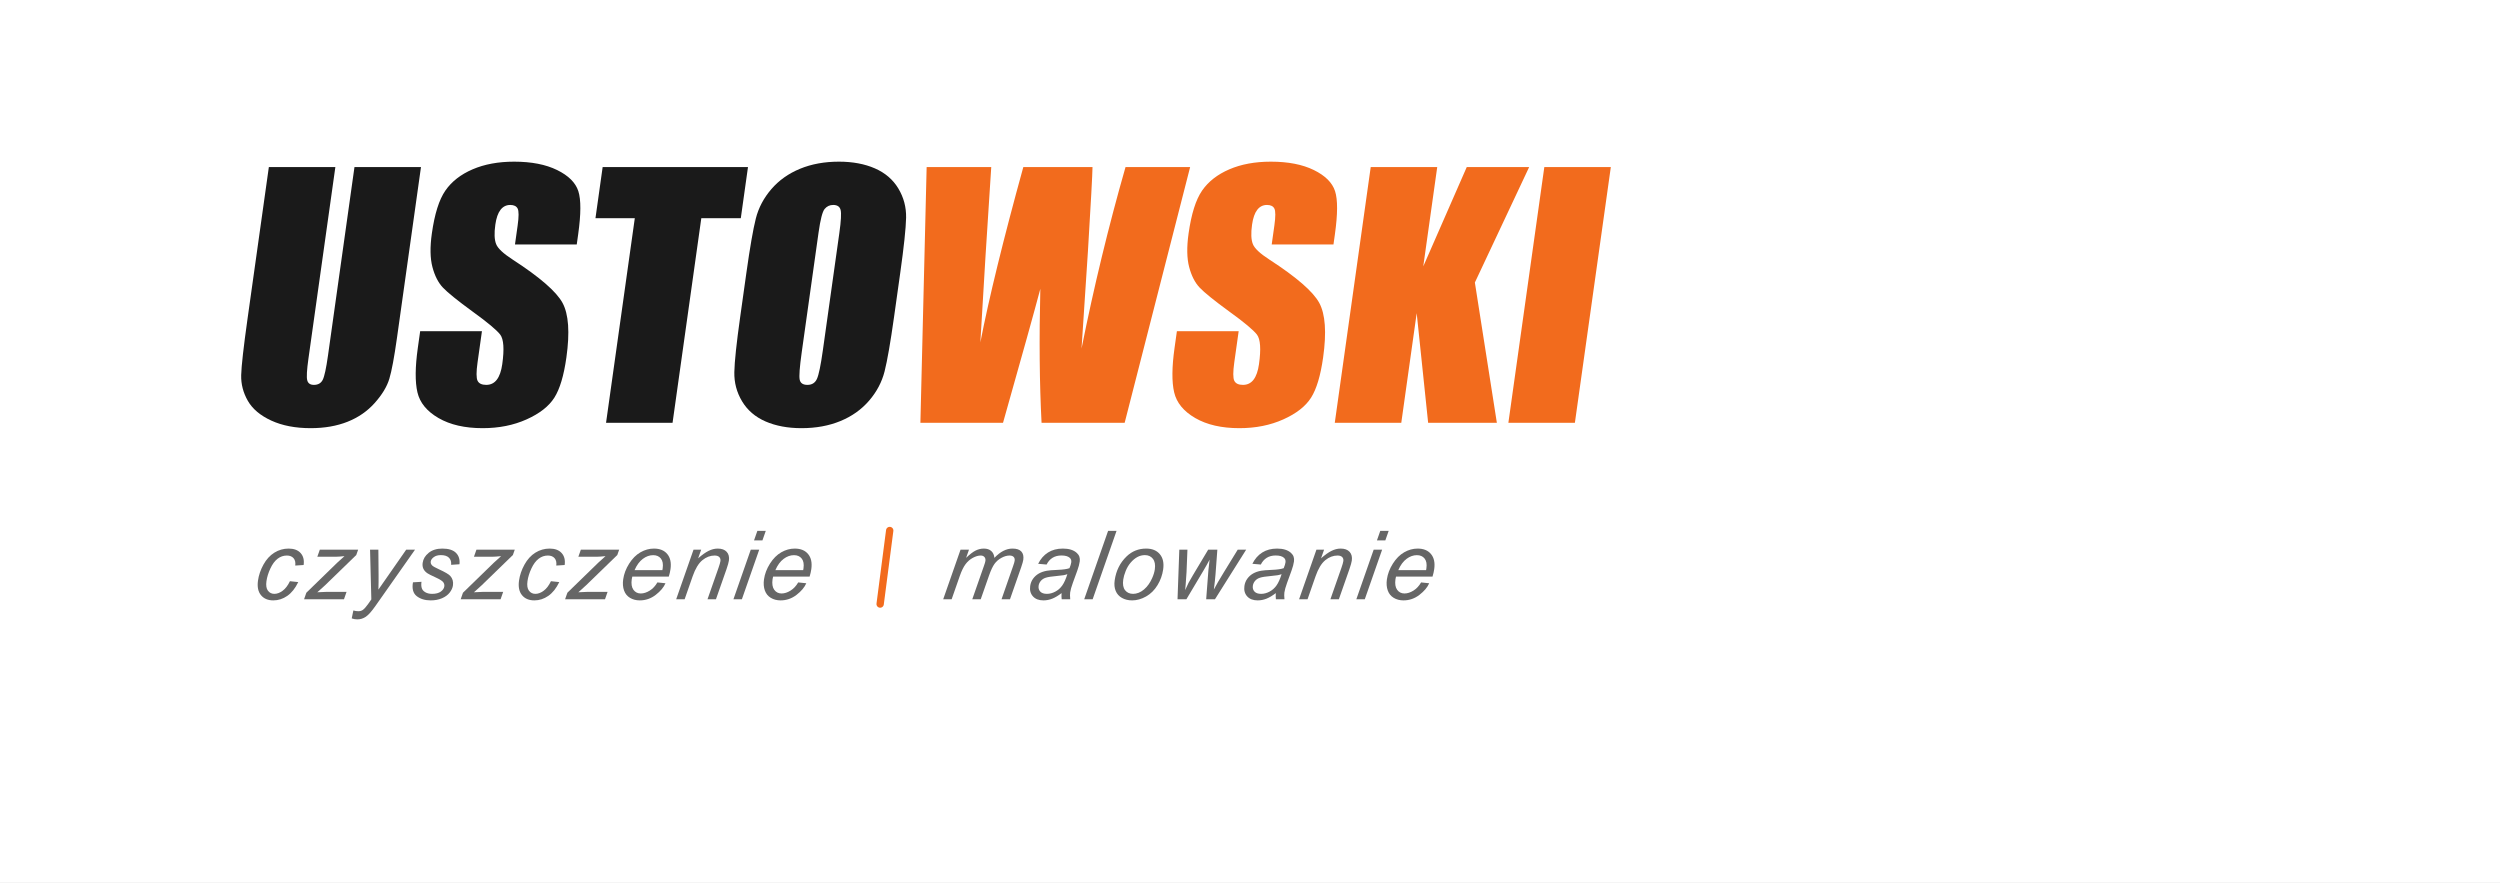
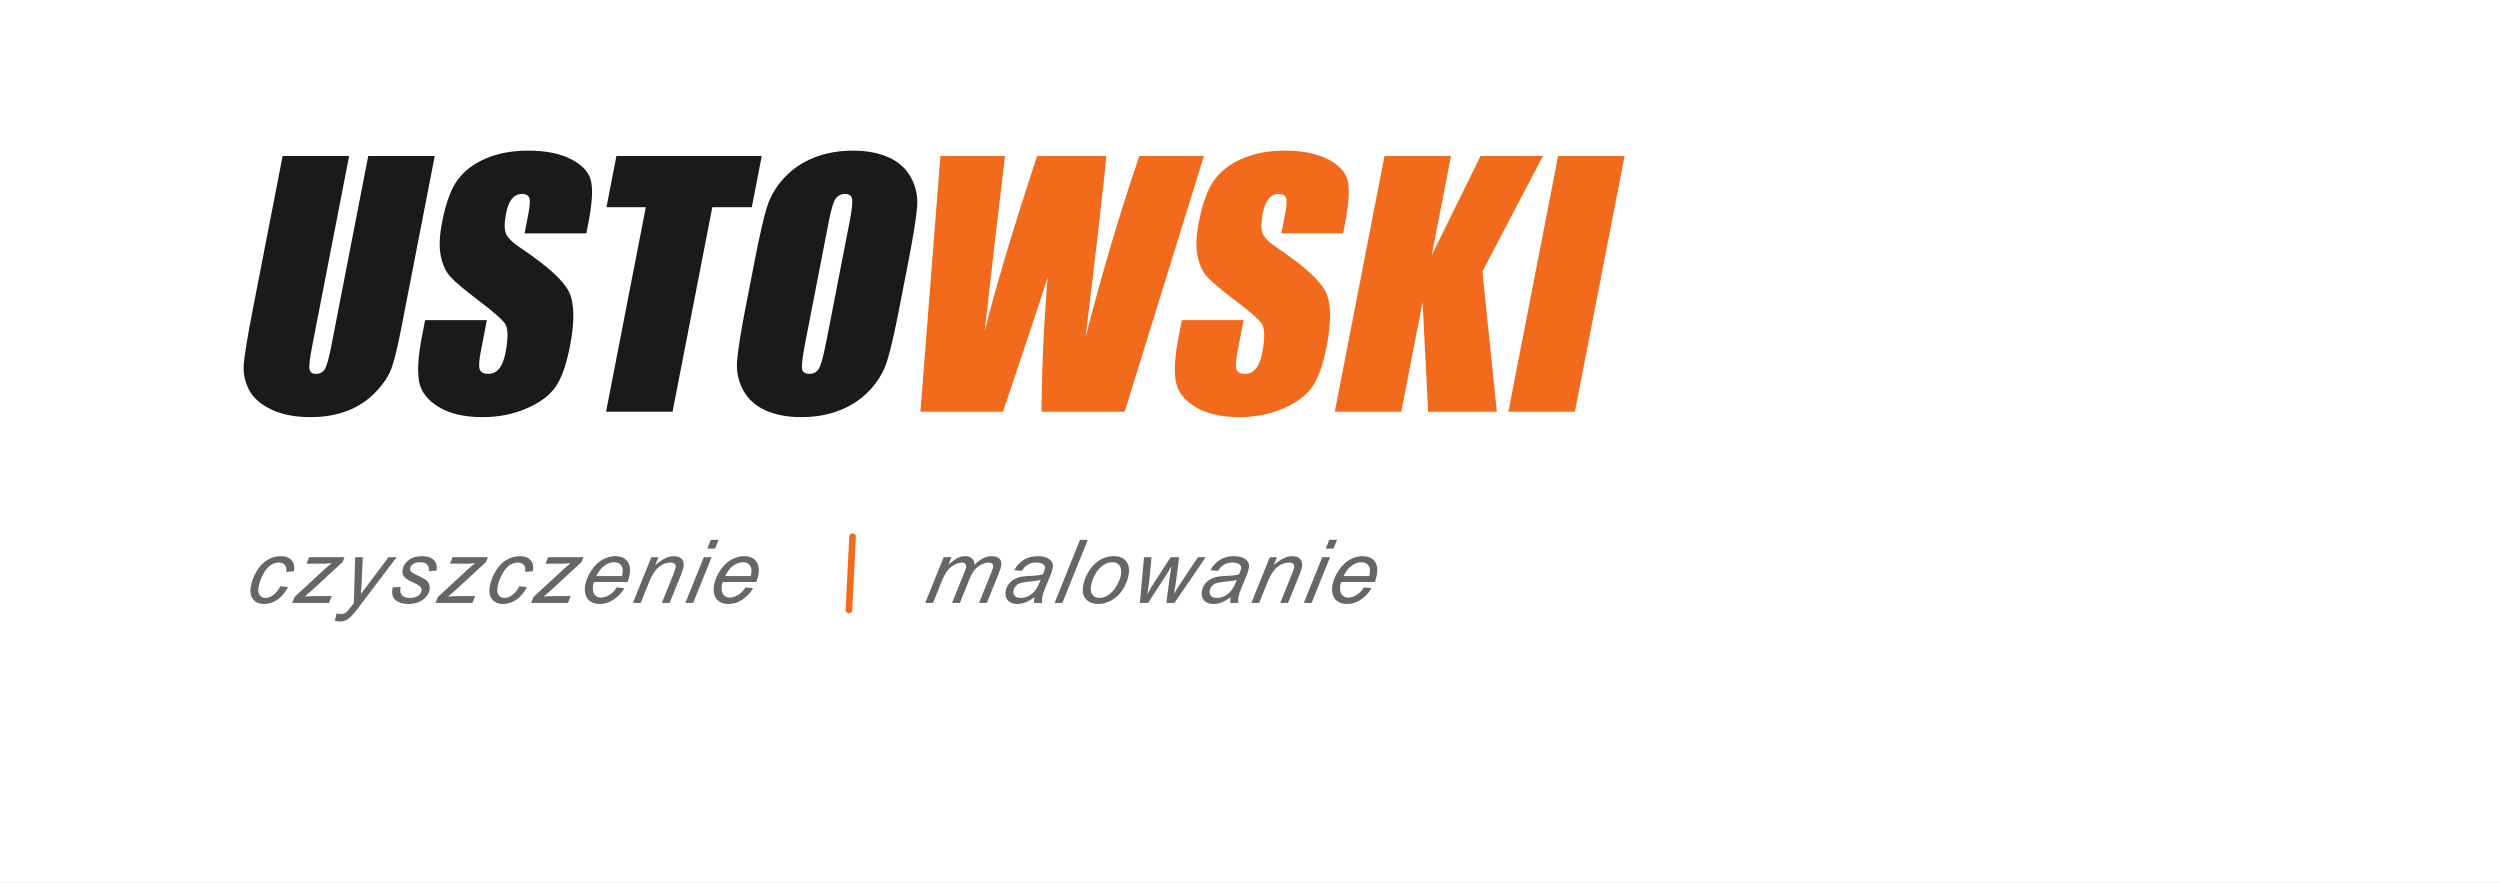
<svg xmlns="http://www.w3.org/2000/svg" viewBox="0 0 680 240">
  <rect width="680" height="240" fill="#ffffff" />
-   <path d="M1041 1619V537Q1041 353 1029.0 278.5Q1017 204 958.0 125.5Q899 47 802.5 6.5Q706 -34 575 -34Q430 -34 319.0 14.0Q208 62 153.0 139.0Q98 216 88.0 301.5Q78 387 78 661V1619H499V405Q499 299 510.5 269.5Q522 240 557 240Q597 240 608.5 272.5Q620 305 620 426V1619Z" transform="matrix(0.042969,0,0.006039,-0.042969,60.00,115.00)" fill="#1a1a1a" />
-   <path d="M976 1129H585V1249Q585 1333 570.0 1356.0Q555 1379 520 1379Q482 1379 462.5 1348.0Q443 1317 443 1254Q443 1173 465 1132Q486 1091 584 1033Q865 866 938 759Q1011 652 1011 414Q1011 241 970.5 159.0Q930 77 814.0 21.5Q698 -34 544 -34Q375 -34 255.5 30.0Q136 94 99.0 193.0Q62 292 62 474V580H453V383Q453 292 469.5 266.0Q486 240 528 240Q570 240 590.5 273.0Q611 306 611 371Q611 514 572 558Q532 602 375 705Q218 809 167.0 856.0Q116 903 82.5 986.0Q49 1069 49 1198Q49 1384 96.5 1470.0Q144 1556 250.0 1604.5Q356 1653 506 1653Q670 1653 785.5 1600.0Q901 1547 938.5 1466.5Q976 1386 976 1193Z" transform="matrix(0.042969,0,0.006039,-0.042969,108.12,115.00)" fill="#1a1a1a" />
-   <path d="M932 1619V1295H682V0H261V1295H12V1619Z" transform="matrix(0.042969,0,0.006039,-0.042969,153.63,115.00)" fill="#1a1a1a" />
-   <path d="M1046 671Q1046 427 1034.5 325.5Q1023 224 962.5 140.0Q902 56 799.0 11.0Q696 -34 559 -34Q429 -34 325.5 8.5Q222 51 159.0 136.0Q96 221 84.0 321.0Q72 421 72 671V948Q72 1192 83.5 1293.5Q95 1395 155.5 1479.0Q216 1563 319.0 1608.0Q422 1653 559 1653Q689 1653 792.5 1610.5Q896 1568 959.0 1483.0Q1022 1398 1034.0 1298.0Q1046 1198 1046 948ZM625 1203Q625 1316 612.5 1347.5Q600 1379 561 1379Q528 1379 510.5 1353.5Q493 1328 493 1203V447Q493 306 504.5 273.0Q516 240 558 240Q601 240 613.0 278.0Q625 316 625 459Z" transform="matrix(0.042969,0,0.006039,-0.042969,194.19,115.00)" fill="#1a1a1a" />
-   <path d="M1668 1619 1481 0H955Q883 373 828 848Q803 645 711 0H188L0 1619H409L452 1054L496 509Q519 932 612 1619H1050Q1059 1548 1096 1085L1142 470Q1177 1057 1259 1619Z" transform="matrix(0.042969,0,0.006039,-0.042969,242.27,115.00)" fill="#f26b1d" />
-   <path d="M976 1129H585V1249Q585 1333 570.0 1356.0Q555 1379 520 1379Q482 1379 462.5 1348.0Q443 1317 443 1254Q443 1173 465 1132Q486 1091 584 1033Q865 866 938 759Q1011 652 1011 414Q1011 241 970.5 159.0Q930 77 814.0 21.5Q698 -34 544 -34Q375 -34 255.5 30.0Q136 94 99.0 193.0Q62 292 62 474V580H453V383Q453 292 469.5 266.0Q486 240 528 240Q570 240 590.5 273.0Q611 306 611 371Q611 514 572 558Q532 602 375 705Q218 809 167.0 856.0Q116 903 82.5 986.0Q49 1069 49 1198Q49 1384 96.5 1470.0Q144 1556 250.0 1604.5Q356 1653 506 1653Q670 1653 785.5 1600.0Q901 1547 938.5 1466.5Q976 1386 976 1193Z" transform="matrix(0.042969,0,0.006039,-0.042969,313.95,115.00)" fill="#f26b1d" />
-   <path d="M1087 1619 846 888 1110 0H675L505 694V0H84V1619H505V990L692 1619Z" transform="matrix(0.042969,0,0.006039,-0.042969,359.45,115.00)" fill="#f26b1d" />
-   <path d="M505 1619V0H84V1619Z" transform="matrix(0.042969,0,0.006039,-0.042969,406.67,115.00)" fill="#f26b1d" />
-   <path d="M801 387 982 368Q914 169 788.5 72.5Q663 -24 503 -24Q330 -24 222.5 88.0Q115 200 115 401Q115 575 184.0 743.0Q253 911 381.5 998.5Q510 1086 675 1086Q846 1086 946.0 989.5Q1046 893 1046 734L868 722Q867 823 809.5 880.0Q752 937 658 937Q549 937 469.0 868.0Q389 799 343.5 658.5Q298 518 298 388Q298 252 358.0 184.0Q418 116 506 116Q594 116 674.5 183.0Q755 250 801 387Z" transform="matrix(0.012695,0,0.001784,-0.012695,68.00,163.00)" fill="#666666" />
-   <path d="M40 0 69 140 640 783Q701 851 776 924Q647 911 591 911H196L228 1062H1049L1025 948L449 301Q400 246 303 150Q454 159 510 159H928L895 0Z" transform="matrix(0.012695,0,0.001784,-0.012695,82.20,163.00)" fill="#666666" />
-   <path d="M0 -410 11 -240Q67 -256 120 -256Q175 -256 209 -231Q253 -198 305 -107L363 -3L186 1062H364L444 525Q468 366 485 207L960 1062H1149L472 -141Q374 -317 298.0 -374.0Q222 -431 123 -431Q60 -431 0 -410Z" transform="matrix(0.012695,0,0.001784,-0.012695,96.40,163.00)" fill="#666666" />
-   <path d="M85 363 266 374Q266 296 290.0 241.0Q314 186 378.5 151.0Q443 116 529 116Q649 116 709.0 164.0Q769 212 769 277Q769 324 733 366Q696 408 552.5 469.5Q409 531 369 556Q302 597 268.0 652.5Q234 708 234 780Q234 906 334.0 996.0Q434 1086 614 1086Q814 1086 918.5 993.5Q1023 901 1027 750L850 738Q846 834 782.0 890.0Q718 946 601 946Q507 946 455.0 903.0Q403 860 403 810Q403 760 448 722Q478 696 603 642Q811 552 865 500Q951 417 951 298Q951 219 902.5 143.0Q854 67 754.5 21.5Q655 -24 520 -24Q336 -24 207 67Q78 158 85 363Z" transform="matrix(0.012695,0,0.001784,-0.012695,110.60,163.00)" fill="#666666" />
-   <path d="M40 0 69 140 640 783Q701 851 776 924Q647 911 591 911H196L228 1062H1049L1025 948L449 301Q400 246 303 150Q454 159 510 159H928L895 0Z" transform="matrix(0.012695,0,0.001784,-0.012695,124.80,163.00)" fill="#666666" />
-   <path d="M801 387 982 368Q914 169 788.5 72.5Q663 -24 503 -24Q330 -24 222.5 88.0Q115 200 115 401Q115 575 184.0 743.0Q253 911 381.5 998.5Q510 1086 675 1086Q846 1086 946.0 989.5Q1046 893 1046 734L868 722Q867 823 809.5 880.0Q752 937 658 937Q549 937 469.0 868.0Q389 799 343.5 658.5Q298 518 298 388Q298 252 358.0 184.0Q418 116 506 116Q594 116 674.5 183.0Q755 250 801 387Z" transform="matrix(0.012695,0,0.001784,-0.012695,139.00,163.00)" fill="#666666" />
-   <path d="M40 0 69 140 640 783Q701 851 776 924Q647 911 591 911H196L228 1062H1049L1025 948L449 301Q400 246 303 150Q454 159 510 159H928L895 0Z" transform="matrix(0.012695,0,0.001784,-0.012695,153.20,163.00)" fill="#666666" />
-   <path d="M848 361 1024 343Q986 212 849.5 94.0Q713 -24 524 -24Q406 -24 307.5 30.5Q209 85 157.5 189.0Q106 293 106 426Q106 600 186.5 763.5Q267 927 395.0 1006.5Q523 1086 672 1086Q862 1086 975.5 968.0Q1089 850 1089 646Q1089 568 1075 486H293Q289 455 289 430Q289 281 357.5 202.5Q426 124 525 124Q618 124 708.0 185.0Q798 246 848 361ZM322 624H918Q919 652 919 664Q919 800 851.0 872.5Q783 945 676 945Q560 945 464.5 865.0Q369 785 322 624Z" transform="matrix(0.012695,0,0.001784,-0.012695,167.40,163.00)" fill="#666666" />
-   <path d="M68 0 290 1062H454L415 877Q522 986 615.0 1036.0Q708 1086 805 1086Q934 1086 1007.5 1016.0Q1081 946 1081 829Q1081 770 1055 643L920 0H739L880 673Q901 771 901 818Q901 871 864.5 904.0Q828 937 759 937Q620 937 511.5 837.0Q403 737 352 494L249 0Z" transform="matrix(0.012695,0,0.001784,-0.012695,183.06,163.00)" fill="#666666" />
-   <path d="M325 1261 368 1466H548L505 1261ZM61 0 283 1062H464L242 0Z" transform="matrix(0.012695,0,0.001784,-0.012695,198.72,163.00)" fill="#666666" />
-   <path d="M848 361 1024 343Q986 212 849.5 94.0Q713 -24 524 -24Q406 -24 307.5 30.5Q209 85 157.5 189.0Q106 293 106 426Q106 600 186.5 763.5Q267 927 395.0 1006.5Q523 1086 672 1086Q862 1086 975.5 968.0Q1089 850 1089 646Q1089 568 1075 486H293Q289 455 289 430Q289 281 357.5 202.5Q426 124 525 124Q618 124 708.0 185.0Q798 246 848 361ZM322 624H918Q919 652 919 664Q919 800 851.0 872.5Q783 945 676 945Q560 945 464.5 865.0Q369 785 322 624Z" transform="matrix(0.012695,0,0.001784,-0.012695,205.70,163.00)" fill="#666666" />
-   <line x1="242.0" y1="144.3" x2="239.4" y2="164.3" stroke="#f26b1d" stroke-width="2" stroke-linecap="round" />
-   <path d="M67 0 289 1062H470L433 887Q534 1000 613.5 1043.0Q693 1086 786 1086Q885 1086 951.5 1033.5Q1018 981 1039 887Q1120 987 1209.5 1036.5Q1299 1086 1398 1086Q1531 1086 1597.5 1023.0Q1664 960 1664 846Q1664 797 1641 684L1498 0H1317L1463 702Q1482 788 1482 825Q1482 877 1449.0 907.0Q1416 937 1356 937Q1275 937 1191.0 888.0Q1107 839 1060.5 759.5Q1014 680 979 515L871 0H690L840 717Q856 790 856 821Q856 873 823.5 905.0Q791 937 739 937Q662 937 577.5 888.0Q493 839 440.0 751.5Q387 664 353 502L248 0Z" transform="matrix(0.012695,0,0.001784,-0.012695,255.70,163.00)" fill="#666666" />
-   <path d="M784 132Q690 51 603.0 13.5Q516 -24 417 -24Q270 -24 180.0 62.5Q90 149 90 284Q90 373 130.5 441.5Q171 510 238.0 551.5Q305 593 402 611Q463 623 633.5 630.0Q804 637 878 666Q899 740 899 789Q899 852 853 888Q790 938 669 938Q555 938 482.5 887.5Q410 837 377 744L194 760Q250 918 371.5 1002.0Q493 1086 678 1086Q875 1086 990 992Q1078 922 1078 810Q1078 725 1053 613L994 349Q966 223 966 144Q966 94 988 0H805Q790 52 784 132ZM851 538Q813 523 769.5 515.0Q726 507 624 498Q466 484 401.0 462.5Q336 441 303.0 394.0Q270 347 270 290Q270 214 322.5 165.0Q375 116 472 116Q562 116 645.0 163.5Q728 211 776.0 296.0Q824 381 851 538Z" transform="matrix(0.012695,0,0.001784,-0.012695,278.56,163.00)" fill="#666666" />
-   <path d="M54 0 360 1466H541L235 0Z" transform="matrix(0.012695,0,0.001784,-0.012695,294.22,163.00)" fill="#666666" />
-   <path d="M100 403Q100 714 283 918Q434 1086 679 1086Q871 1086 988.5 966.0Q1106 846 1106 642Q1106 459 1032.0 301.5Q958 144 821.5 60.0Q685 -24 534 -24Q410 -24 308.5 29.0Q207 82 153.5 179.0Q100 276 100 403ZM281 421Q281 271 353.0 193.5Q425 116 536 116Q594 116 651.0 139.5Q708 163 757.0 211.0Q806 259 840.5 320.5Q875 382 896 453Q927 552 927 643Q927 787 854.5 866.5Q782 946 672 946Q587 946 517.0 905.5Q447 865 390.5 787.0Q334 709 307.5 605.5Q281 502 281 421Z" transform="matrix(0.012695,0,0.001784,-0.012695,301.20,163.00)" fill="#666666" />
-   <path d="M270 0 159 1062H333L381 585L400 317Q402 287 406 196Q436 298 457.0 352.5Q478 407 524 508L777 1062H974L1009 531Q1017 410 1019 208Q1069 342 1182 580L1410 1062H1591L1072 0H884L844 623Q840 681 838 849Q797 742 741 618L460 0Z" transform="matrix(0.012695,0,0.001784,-0.012695,316.86,163.00)" fill="#666666" />
-   <path d="M784 132Q690 51 603.0 13.5Q516 -24 417 -24Q270 -24 180.0 62.5Q90 149 90 284Q90 373 130.5 441.5Q171 510 238.0 551.5Q305 593 402 611Q463 623 633.5 630.0Q804 637 878 666Q899 740 899 789Q899 852 853 888Q790 938 669 938Q555 938 482.5 887.5Q410 837 377 744L194 760Q250 918 371.5 1002.0Q493 1086 678 1086Q875 1086 990 992Q1078 922 1078 810Q1078 725 1053 613L994 349Q966 223 966 144Q966 94 988 0H805Q790 52 784 132ZM851 538Q813 523 769.5 515.0Q726 507 624 498Q466 484 401.0 462.5Q336 441 303.0 394.0Q270 347 270 290Q270 214 322.5 165.0Q375 116 472 116Q562 116 645.0 163.5Q728 211 776.0 296.0Q824 381 851 538Z" transform="matrix(0.012695,0,0.001784,-0.012695,336.83,163.00)" fill="#666666" />
-   <path d="M68 0 290 1062H454L415 877Q522 986 615.0 1036.0Q708 1086 805 1086Q934 1086 1007.5 1016.0Q1081 946 1081 829Q1081 770 1055 643L920 0H739L880 673Q901 771 901 818Q901 871 864.5 904.0Q828 937 759 937Q620 937 511.5 837.0Q403 737 352 494L249 0Z" transform="matrix(0.012695,0,0.001784,-0.012695,352.49,163.00)" fill="#666666" />
-   <path d="M325 1261 368 1466H548L505 1261ZM61 0 283 1062H464L242 0Z" transform="matrix(0.012695,0,0.001784,-0.012695,368.15,163.00)" fill="#666666" />
-   <path d="M848 361 1024 343Q986 212 849.5 94.0Q713 -24 524 -24Q406 -24 307.5 30.5Q209 85 157.5 189.0Q106 293 106 426Q106 600 186.5 763.5Q267 927 395.0 1006.5Q523 1086 672 1086Q862 1086 975.5 968.0Q1089 850 1089 646Q1089 568 1075 486H293Q289 455 289 430Q289 281 357.5 202.5Q426 124 525 124Q618 124 708.0 185.0Q798 246 848 361ZM322 624H918Q919 652 919 664Q919 800 851.0 872.5Q783 945 676 945Q560 945 464.5 865.0Q369 785 322 624Z" transform="matrix(0.012695,0,0.001784,-0.012695,375.13,163.00)" fill="#666666" />
+   <path d="M1041 1619V537Q1041 353 1029.0 278.5Q1017 204 958.0 125.5Q899 47 802.5 6.5Q706 -34 575 -34Q430 -34 319.0 14.0Q208 62 153.0 139.0Q98 216 88.0 301.5Q78 387 78 661V1619H499V405Q499 299 510.5 269.5Q522 240 557 240Q597 240 608.5 272.5Q620 305 620 426V1619Z" transform="matrix(0.042969,0,0.008352,-0.042969,60.00,112.00)" fill="#1a1a1a" />
+   <path d="M976 1129H585V1249Q585 1333 570.0 1356.0Q555 1379 520 1379Q482 1379 462.5 1348.0Q443 1317 443 1254Q443 1173 465 1132Q486 1091 584 1033Q865 866 938 759Q1011 652 1011 414Q1011 241 970.5 159.0Q930 77 814.0 21.5Q698 -34 544 -34Q375 -34 255.5 30.0Q136 94 99.0 193.0Q62 292 62 474V580H453V383Q453 292 469.5 266.0Q486 240 528 240Q570 240 590.5 273.0Q611 306 611 371Q611 514 572 558Q532 602 375 705Q218 809 167.0 856.0Q116 903 82.5 986.0Q49 1069 49 1198Q49 1384 96.5 1470.0Q144 1556 250.0 1604.5Q356 1653 506 1653Q670 1653 785.5 1600.0Q901 1547 938.5 1466.5Q976 1386 976 1193Z" transform="matrix(0.042969,0,0.008352,-0.042969,108.12,112.00)" fill="#1a1a1a" />
+   <path d="M932 1619V1295H682V0H261V1295H12V1619Z" transform="matrix(0.042969,0,0.008352,-0.042969,153.63,112.00)" fill="#1a1a1a" />
+   <path d="M1046 671Q1046 427 1034.5 325.5Q1023 224 962.5 140.0Q902 56 799.0 11.0Q696 -34 559 -34Q429 -34 325.5 8.5Q222 51 159.0 136.0Q96 221 84.0 321.0Q72 421 72 671V948Q72 1192 83.5 1293.5Q95 1395 155.5 1479.0Q216 1563 319.0 1608.0Q422 1653 559 1653Q689 1653 792.5 1610.5Q896 1568 959.0 1483.0Q1022 1398 1034.0 1298.0Q1046 1198 1046 948ZM625 1203Q625 1316 612.5 1347.5Q600 1379 561 1379Q528 1379 510.5 1353.5Q493 1328 493 1203V447Q493 306 504.5 273.0Q516 240 558 240Q601 240 613.0 278.0Q625 316 625 459Z" transform="matrix(0.042969,0,0.008352,-0.042969,194.19,112.00)" fill="#1a1a1a" />
+   <path d="M1668 1619 1481 0H955Q883 373 828 848Q803 645 711 0H188L0 1619H409L452 1054L496 509Q519 932 612 1619H1050Q1059 1548 1096 1085L1142 470Q1177 1057 1259 1619Z" transform="matrix(0.042969,0,0.008352,-0.042969,242.27,112.00)" fill="#f26b1d" />
+   <path d="M976 1129H585V1249Q585 1333 570.0 1356.0Q555 1379 520 1379Q482 1379 462.5 1348.0Q443 1317 443 1254Q443 1173 465 1132Q486 1091 584 1033Q865 866 938 759Q1011 652 1011 414Q1011 241 970.5 159.0Q930 77 814.0 21.5Q698 -34 544 -34Q375 -34 255.5 30.0Q136 94 99.0 193.0Q62 292 62 474V580H453V383Q453 292 469.5 266.0Q486 240 528 240Q570 240 590.5 273.0Q611 306 611 371Q611 514 572 558Q532 602 375 705Q218 809 167.0 856.0Q116 903 82.5 986.0Q49 1069 49 1198Q49 1384 96.5 1470.0Q144 1556 250.0 1604.5Q356 1653 506 1653Q670 1653 785.5 1600.0Q901 1547 938.5 1466.5Q976 1386 976 1193Z" transform="matrix(0.042969,0,0.008352,-0.042969,313.95,112.00)" fill="#f26b1d" />
+   <path d="M1087 1619 846 888 1110 0H675L505 694V0H84V1619H505V990L692 1619Z" transform="matrix(0.042969,0,0.008352,-0.042969,359.45,112.00)" fill="#f26b1d" />
+   <path d="M505 1619V0H84V1619Z" transform="matrix(0.042969,0,0.008352,-0.042969,406.67,112.00)" fill="#f26b1d" />
+   <path d="M801 387 982 368Q914 169 788.5 72.5Q663 -24 503 -24Q330 -24 222.5 88.0Q115 200 115 401Q115 575 184.0 743.0Q253 911 381.5 998.5Q510 1086 675 1086Q846 1086 946.0 989.5Q1046 893 1046 734L868 722Q867 823 809.5 880.0Q752 937 658 937Q549 937 469.0 868.0Q389 799 343.5 658.5Q298 518 298 388Q298 252 358.0 184.0Q418 116 506 116Q594 116 674.5 183.0Q755 250 801 387Z" transform="matrix(0.011719,0,0.002278,-0.011719,66.00,164.00)" fill="#666666" />
+   <path d="M40 0 69 140 640 783Q701 851 776 924Q647 911 591 911H196L228 1062H1049L1025 948L449 301Q400 246 303 150Q454 159 510 159H928L895 0Z" transform="matrix(0.011719,0,0.002278,-0.011719,79.00,164.00)" fill="#666666" />
+   <path d="M0 -410 11 -240Q67 -256 120 -256Q175 -256 209 -231Q253 -198 305 -107L363 -3L186 1062H364L444 525Q468 366 485 207L960 1062H1149L472 -141Q374 -317 298.0 -374.0Q222 -431 123 -431Q60 -431 0 -410Z" transform="matrix(0.011719,0,0.002278,-0.011719,92.00,164.00)" fill="#666666" />
+   <path d="M85 363 266 374Q266 296 290.0 241.0Q314 186 378.5 151.0Q443 116 529 116Q649 116 709.0 164.0Q769 212 769 277Q769 324 733 366Q696 408 552.5 469.5Q409 531 369 556Q302 597 268.0 652.5Q234 708 234 780Q234 906 334.0 996.0Q434 1086 614 1086Q814 1086 918.5 993.5Q1023 901 1027 750L850 738Q846 834 782.0 890.0Q718 946 601 946Q507 946 455.0 903.0Q403 860 403 810Q403 760 448 722Q478 696 603 642Q811 552 865 500Q951 417 951 298Q951 219 902.5 143.0Q854 67 754.5 21.5Q655 -24 520 -24Q336 -24 207 67Q78 158 85 363Z" transform="matrix(0.011719,0,0.002278,-0.011719,105.00,164.00)" fill="#666666" />
+   <path d="M40 0 69 140 640 783Q701 851 776 924Q647 911 591 911H196L228 1062H1049L1025 948L449 301Q400 246 303 150Q454 159 510 159H928L895 0Z" transform="matrix(0.011719,0,0.002278,-0.011719,118.00,164.00)" fill="#666666" />
+   <path d="M801 387 982 368Q914 169 788.5 72.5Q663 -24 503 -24Q330 -24 222.5 88.0Q115 200 115 401Q115 575 184.0 743.0Q253 911 381.5 998.5Q510 1086 675 1086Q846 1086 946.0 989.5Q1046 893 1046 734L868 722Q867 823 809.5 880.0Q752 937 658 937Q549 937 469.0 868.0Q389 799 343.5 658.5Q298 518 298 388Q298 252 358.0 184.0Q418 116 506 116Q594 116 674.5 183.0Q755 250 801 387Z" transform="matrix(0.011719,0,0.002278,-0.011719,131.00,164.00)" fill="#666666" />
+   <path d="M40 0 69 140 640 783Q701 851 776 924Q647 911 591 911H196L228 1062H1049L1025 948L449 301Q400 246 303 150Q454 159 510 159H928L895 0Z" transform="matrix(0.011719,0,0.002278,-0.011719,144.00,164.00)" fill="#666666" />
+   <path d="M848 361 1024 343Q986 212 849.5 94.0Q713 -24 524 -24Q406 -24 307.5 30.5Q209 85 157.5 189.0Q106 293 106 426Q106 600 186.5 763.5Q267 927 395.0 1006.5Q523 1086 672 1086Q862 1086 975.5 968.0Q1089 850 1089 646Q1089 568 1075 486H293Q289 455 289 430Q289 281 357.5 202.5Q426 124 525 124Q618 124 708.0 185.0Q798 246 848 361ZM322 624H918Q919 652 919 664Q919 800 851.0 872.5Q783 945 676 945Q560 945 464.5 865.0Q369 785 322 624Z" transform="matrix(0.011719,0,0.002278,-0.011719,157.00,164.00)" fill="#666666" />
+   <path d="M68 0 290 1062H454L415 877Q522 986 615.0 1036.0Q708 1086 805 1086Q934 1086 1007.5 1016.0Q1081 946 1081 829Q1081 770 1055 643L920 0H739L880 673Q901 771 901 818Q901 871 864.5 904.0Q828 937 759 937Q620 937 511.5 837.0Q403 737 352 494L249 0Z" transform="matrix(0.011719,0,0.002278,-0.011719,171.35,164.00)" fill="#666666" />
+   <path d="M325 1261 368 1466H548L505 1261ZM61 0 283 1062H464L242 0Z" transform="matrix(0.011719,0,0.002278,-0.011719,185.70,164.00)" fill="#666666" />
+   <path d="M848 361 1024 343Q986 212 849.5 94.0Q713 -24 524 -24Q406 -24 307.5 30.5Q209 85 157.5 189.0Q106 293 106 426Q106 600 186.5 763.5Q267 927 395.0 1006.5Q523 1086 672 1086Q862 1086 975.5 968.0Q1089 850 1089 646Q1089 568 1075 486H293Q289 455 289 430Q289 281 357.5 202.5Q426 124 525 124Q618 124 708.0 185.0Q798 246 848 361ZM322 624H918Q919 652 919 664Q919 800 851.0 872.5Q783 945 676 945Q560 945 464.5 865.0Q369 785 322 624Z" transform="matrix(0.011719,0,0.002278,-0.011719,192.03,164.00)" fill="#666666" />
+   <line x1="231.9" y1="146.0" x2="230.9" y2="165.9" stroke="#f26b1d" stroke-width="1.8" stroke-linecap="round" />
+   <path d="M67 0 289 1062H470L433 887Q534 1000 613.5 1043.0Q693 1086 786 1086Q885 1086 951.5 1033.5Q1018 981 1039 887Q1120 987 1209.5 1036.5Q1299 1086 1398 1086Q1531 1086 1597.5 1023.0Q1664 960 1664 846Q1664 797 1641 684L1498 0H1317L1463 702Q1482 788 1482 825Q1482 877 1449.0 907.0Q1416 937 1356 937Q1275 937 1191.0 888.0Q1107 839 1060.5 759.5Q1014 680 979 515L871 0H690L840 717Q856 790 856 821Q856 873 823.5 905.0Q791 937 739 937Q662 937 577.5 888.0Q493 839 440.0 751.5Q387 664 353 502L248 0Z" transform="matrix(0.011719,0,0.002278,-0.011719,250.87,164.00)" fill="#666666" />
+   <path d="M784 132Q690 51 603.0 13.5Q516 -24 417 -24Q270 -24 180.0 62.5Q90 149 90 284Q90 373 130.5 441.5Q171 510 238.0 551.5Q305 593 402 611Q463 623 633.5 630.0Q804 637 878 666Q899 740 899 789Q899 852 853 888Q790 938 669 938Q555 938 482.5 887.5Q410 837 377 744L194 760Q250 918 371.5 1002.0Q493 1086 678 1086Q875 1086 990 992Q1078 922 1078 810Q1078 725 1053 613L994 349Q966 223 966 144Q966 94 988 0H805Q790 52 784 132ZM851 538Q813 523 769.5 515.0Q726 507 624 498Q466 484 401.0 462.5Q336 441 303.0 394.0Q270 347 270 290Q270 214 322.5 165.0Q375 116 472 116Q562 116 645.0 163.5Q728 211 776.0 296.0Q824 381 851 538Z" transform="matrix(0.011719,0,0.002278,-0.011719,271.86,164.00)" fill="#666666" />
+   <path d="M54 0 360 1466H541L235 0Z" transform="matrix(0.011719,0,0.002278,-0.011719,286.21,164.00)" fill="#666666" />
+   <path d="M100 403Q100 714 283 918Q434 1086 679 1086Q871 1086 988.5 966.0Q1106 846 1106 642Q1106 459 1032.0 301.5Q958 144 821.5 60.0Q685 -24 534 -24Q410 -24 308.5 29.0Q207 82 153.5 179.0Q100 276 100 403ZM281 421Q281 271 353.0 193.5Q425 116 536 116Q594 116 651.0 139.5Q708 163 757.0 211.0Q806 259 840.5 320.5Q875 382 896 453Q927 552 927 643Q927 787 854.5 866.5Q782 946 672 946Q587 946 517.0 905.5Q447 865 390.5 787.0Q334 709 307.5 605.5Q281 502 281 421Z" transform="matrix(0.011719,0,0.002278,-0.011719,292.54,164.00)" fill="#666666" />
+   <path d="M270 0 159 1062H333L381 585L400 317Q402 287 406 196Q436 298 457.0 352.5Q478 407 524 508L777 1062H974L1009 531Q1017 410 1019 208Q1069 342 1182 580L1410 1062H1591L1072 0H884L844 623Q840 681 838 849Q797 742 741 618L460 0Z" transform="matrix(0.011719,0,0.002278,-0.011719,306.89,164.00)" fill="#666666" />
+   <path d="M784 132Q690 51 603.0 13.5Q516 -24 417 -24Q270 -24 180.0 62.5Q90 149 90 284Q90 373 130.5 441.5Q171 510 238.0 551.5Q305 593 402 611Q463 623 633.5 630.0Q804 637 878 666Q899 740 899 789Q899 852 853 888Q790 938 669 938Q555 938 482.5 887.5Q410 837 377 744L194 760Q250 918 371.5 1002.0Q493 1086 678 1086Q875 1086 990 992Q1078 922 1078 810Q1078 725 1053 613L994 349Q966 223 966 144Q966 94 988 0H805Q790 52 784 132ZM851 538Q813 523 769.5 515.0Q726 507 624 498Q466 484 401.0 462.5Q336 441 303.0 394.0Q270 347 270 290Q270 214 322.5 165.0Q375 116 472 116Q562 116 645.0 163.5Q728 211 776.0 296.0Q824 381 851 538Z" transform="matrix(0.011719,0,0.002278,-0.011719,325.22,164.00)" fill="#666666" />
+   <path d="M68 0 290 1062H454L415 877Q522 986 615.0 1036.0Q708 1086 805 1086Q934 1086 1007.5 1016.0Q1081 946 1081 829Q1081 770 1055 643L920 0H739L880 673Q901 771 901 818Q901 871 864.5 904.0Q828 937 759 937Q620 937 511.5 837.0Q403 737 352 494L249 0Z" transform="matrix(0.011719,0,0.002278,-0.011719,339.57,164.00)" fill="#666666" />
+   <path d="M325 1261 368 1466H548L505 1261ZM61 0 283 1062H464L242 0Z" transform="matrix(0.011719,0,0.002278,-0.011719,353.92,164.00)" fill="#666666" />
+   <path d="M848 361 1024 343Q986 212 849.5 94.0Q713 -24 524 -24Q406 -24 307.5 30.5Q209 85 157.5 189.0Q106 293 106 426Q106 600 186.5 763.5Q267 927 395.0 1006.5Q523 1086 672 1086Q862 1086 975.5 968.0Q1089 850 1089 646Q1089 568 1075 486H293Q289 455 289 430Q289 281 357.5 202.5Q426 124 525 124Q618 124 708.0 185.0Q798 246 848 361ZM322 624H918Q919 652 919 664Q919 800 851.0 872.5Q783 945 676 945Q560 945 464.5 865.0Q369 785 322 624Z" transform="matrix(0.011719,0,0.002278,-0.011719,360.25,164.00)" fill="#666666" />
</svg>
